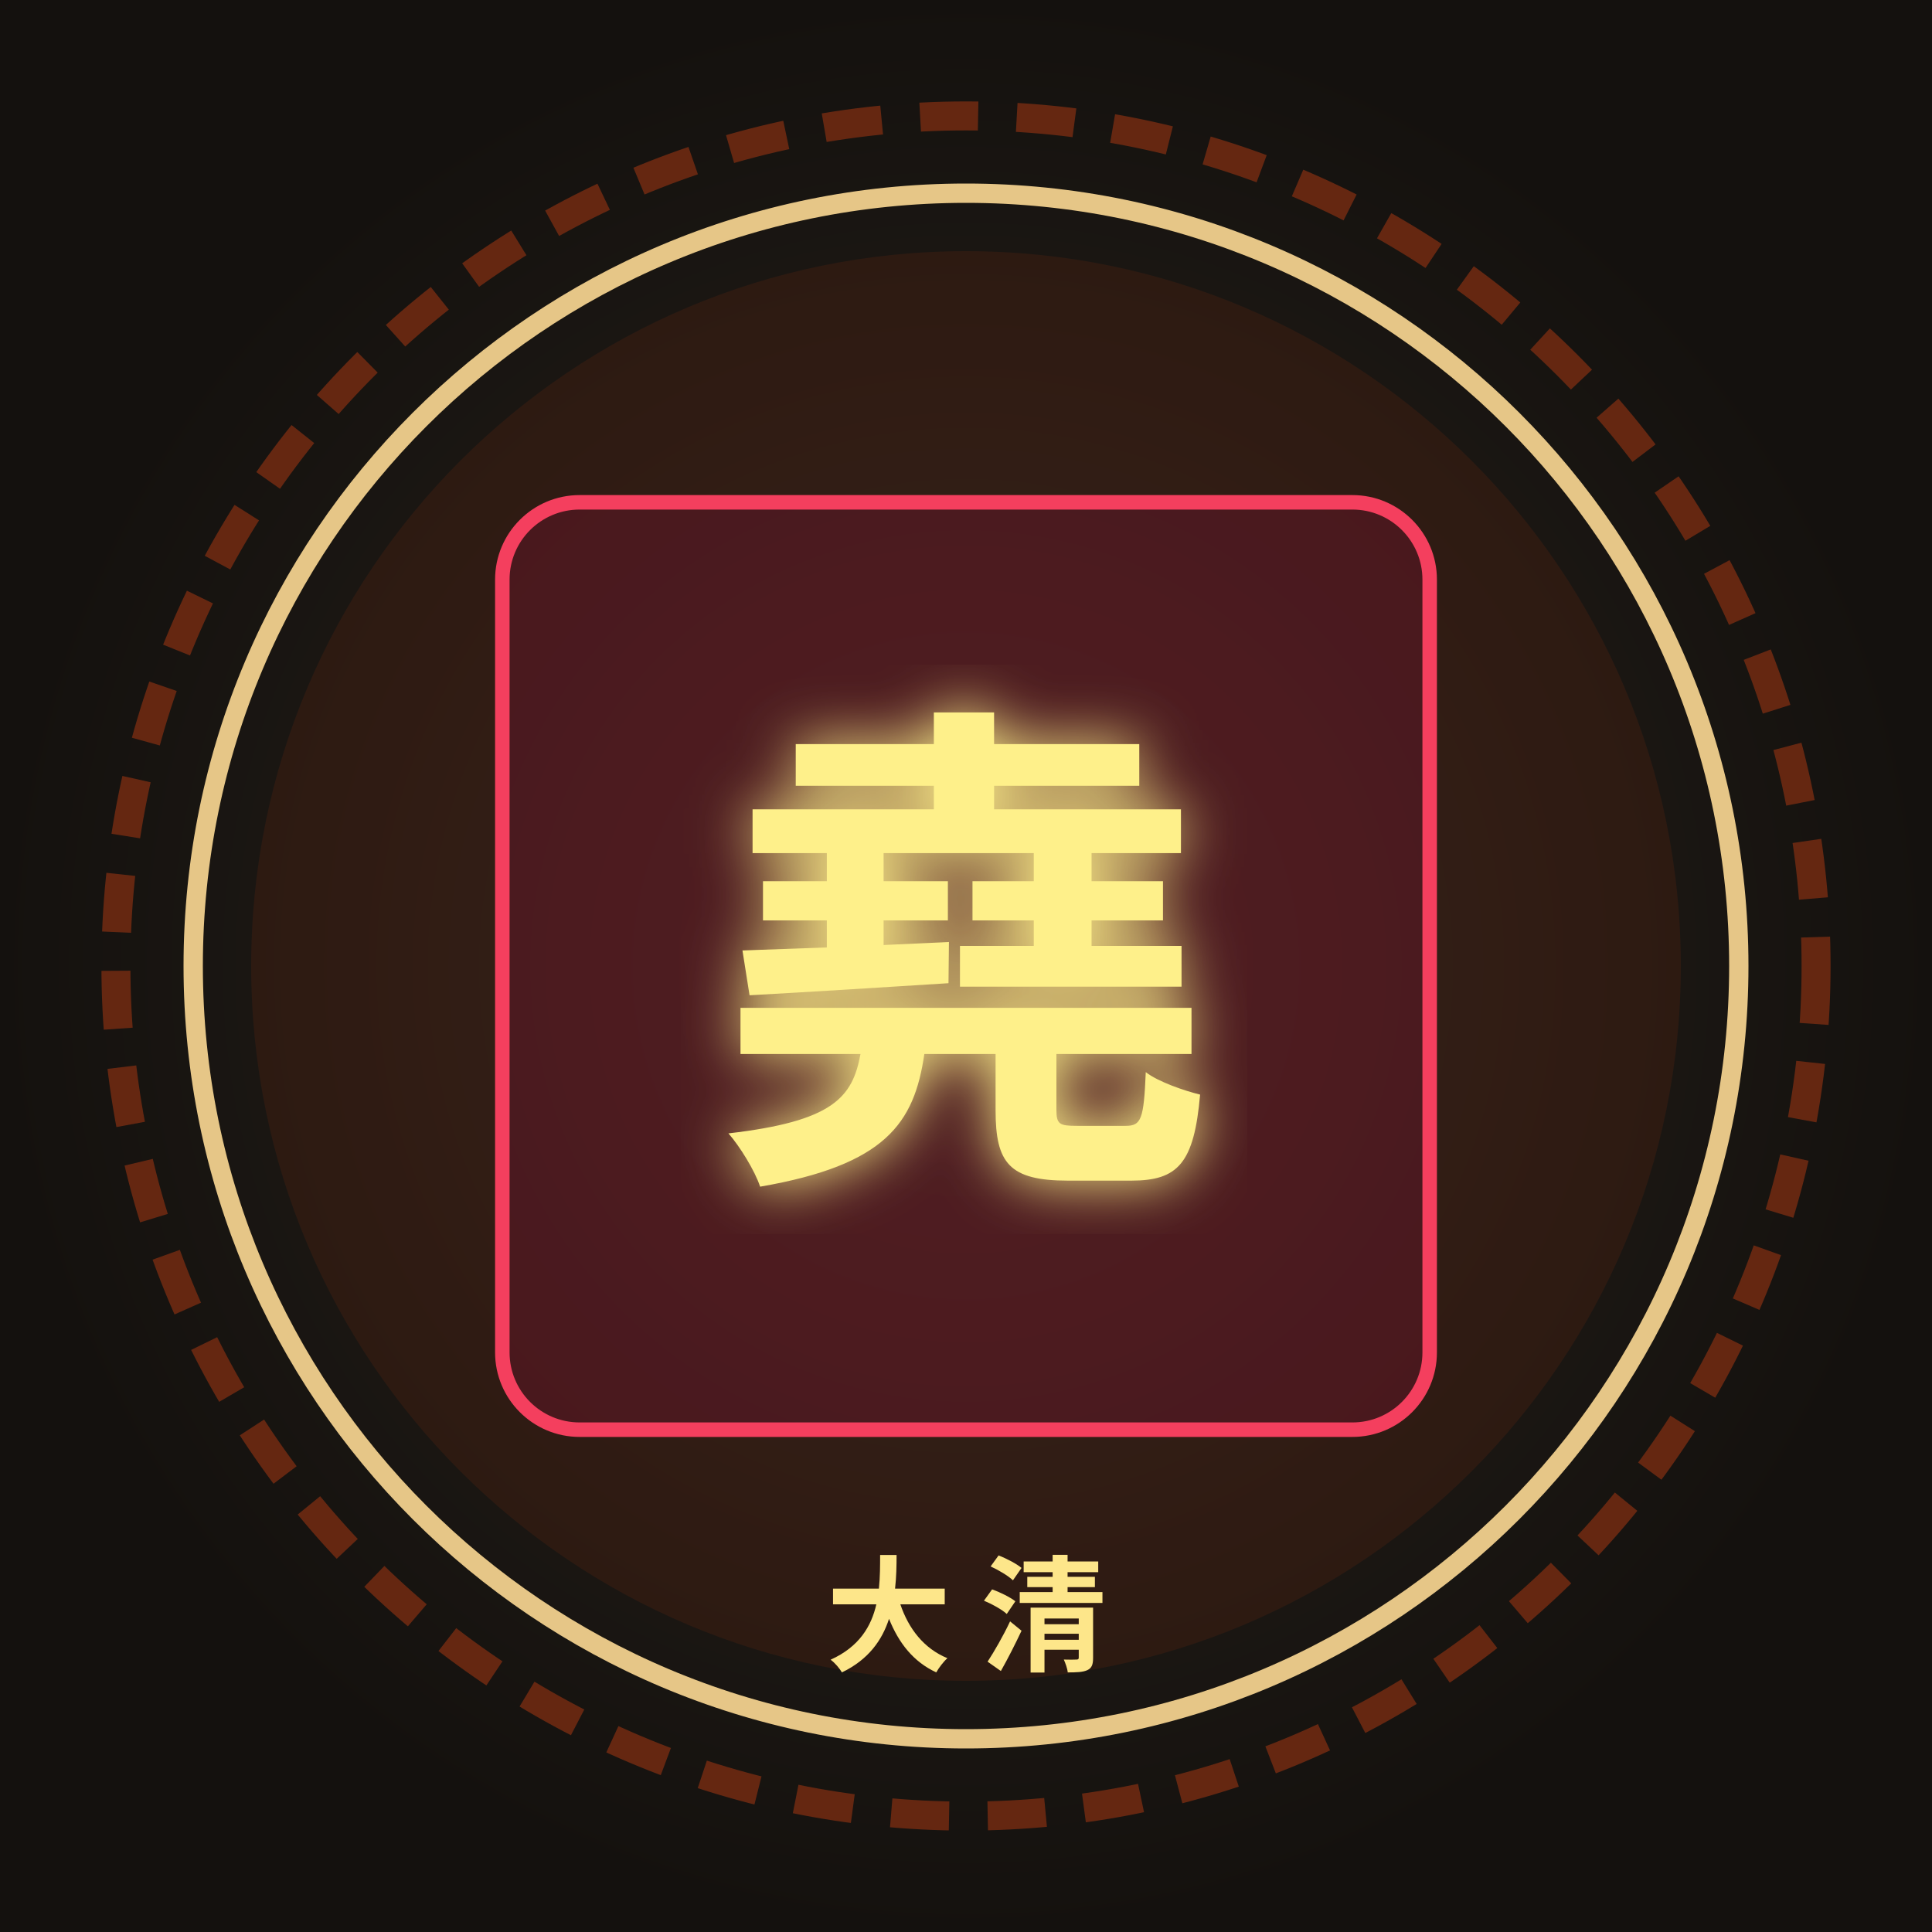
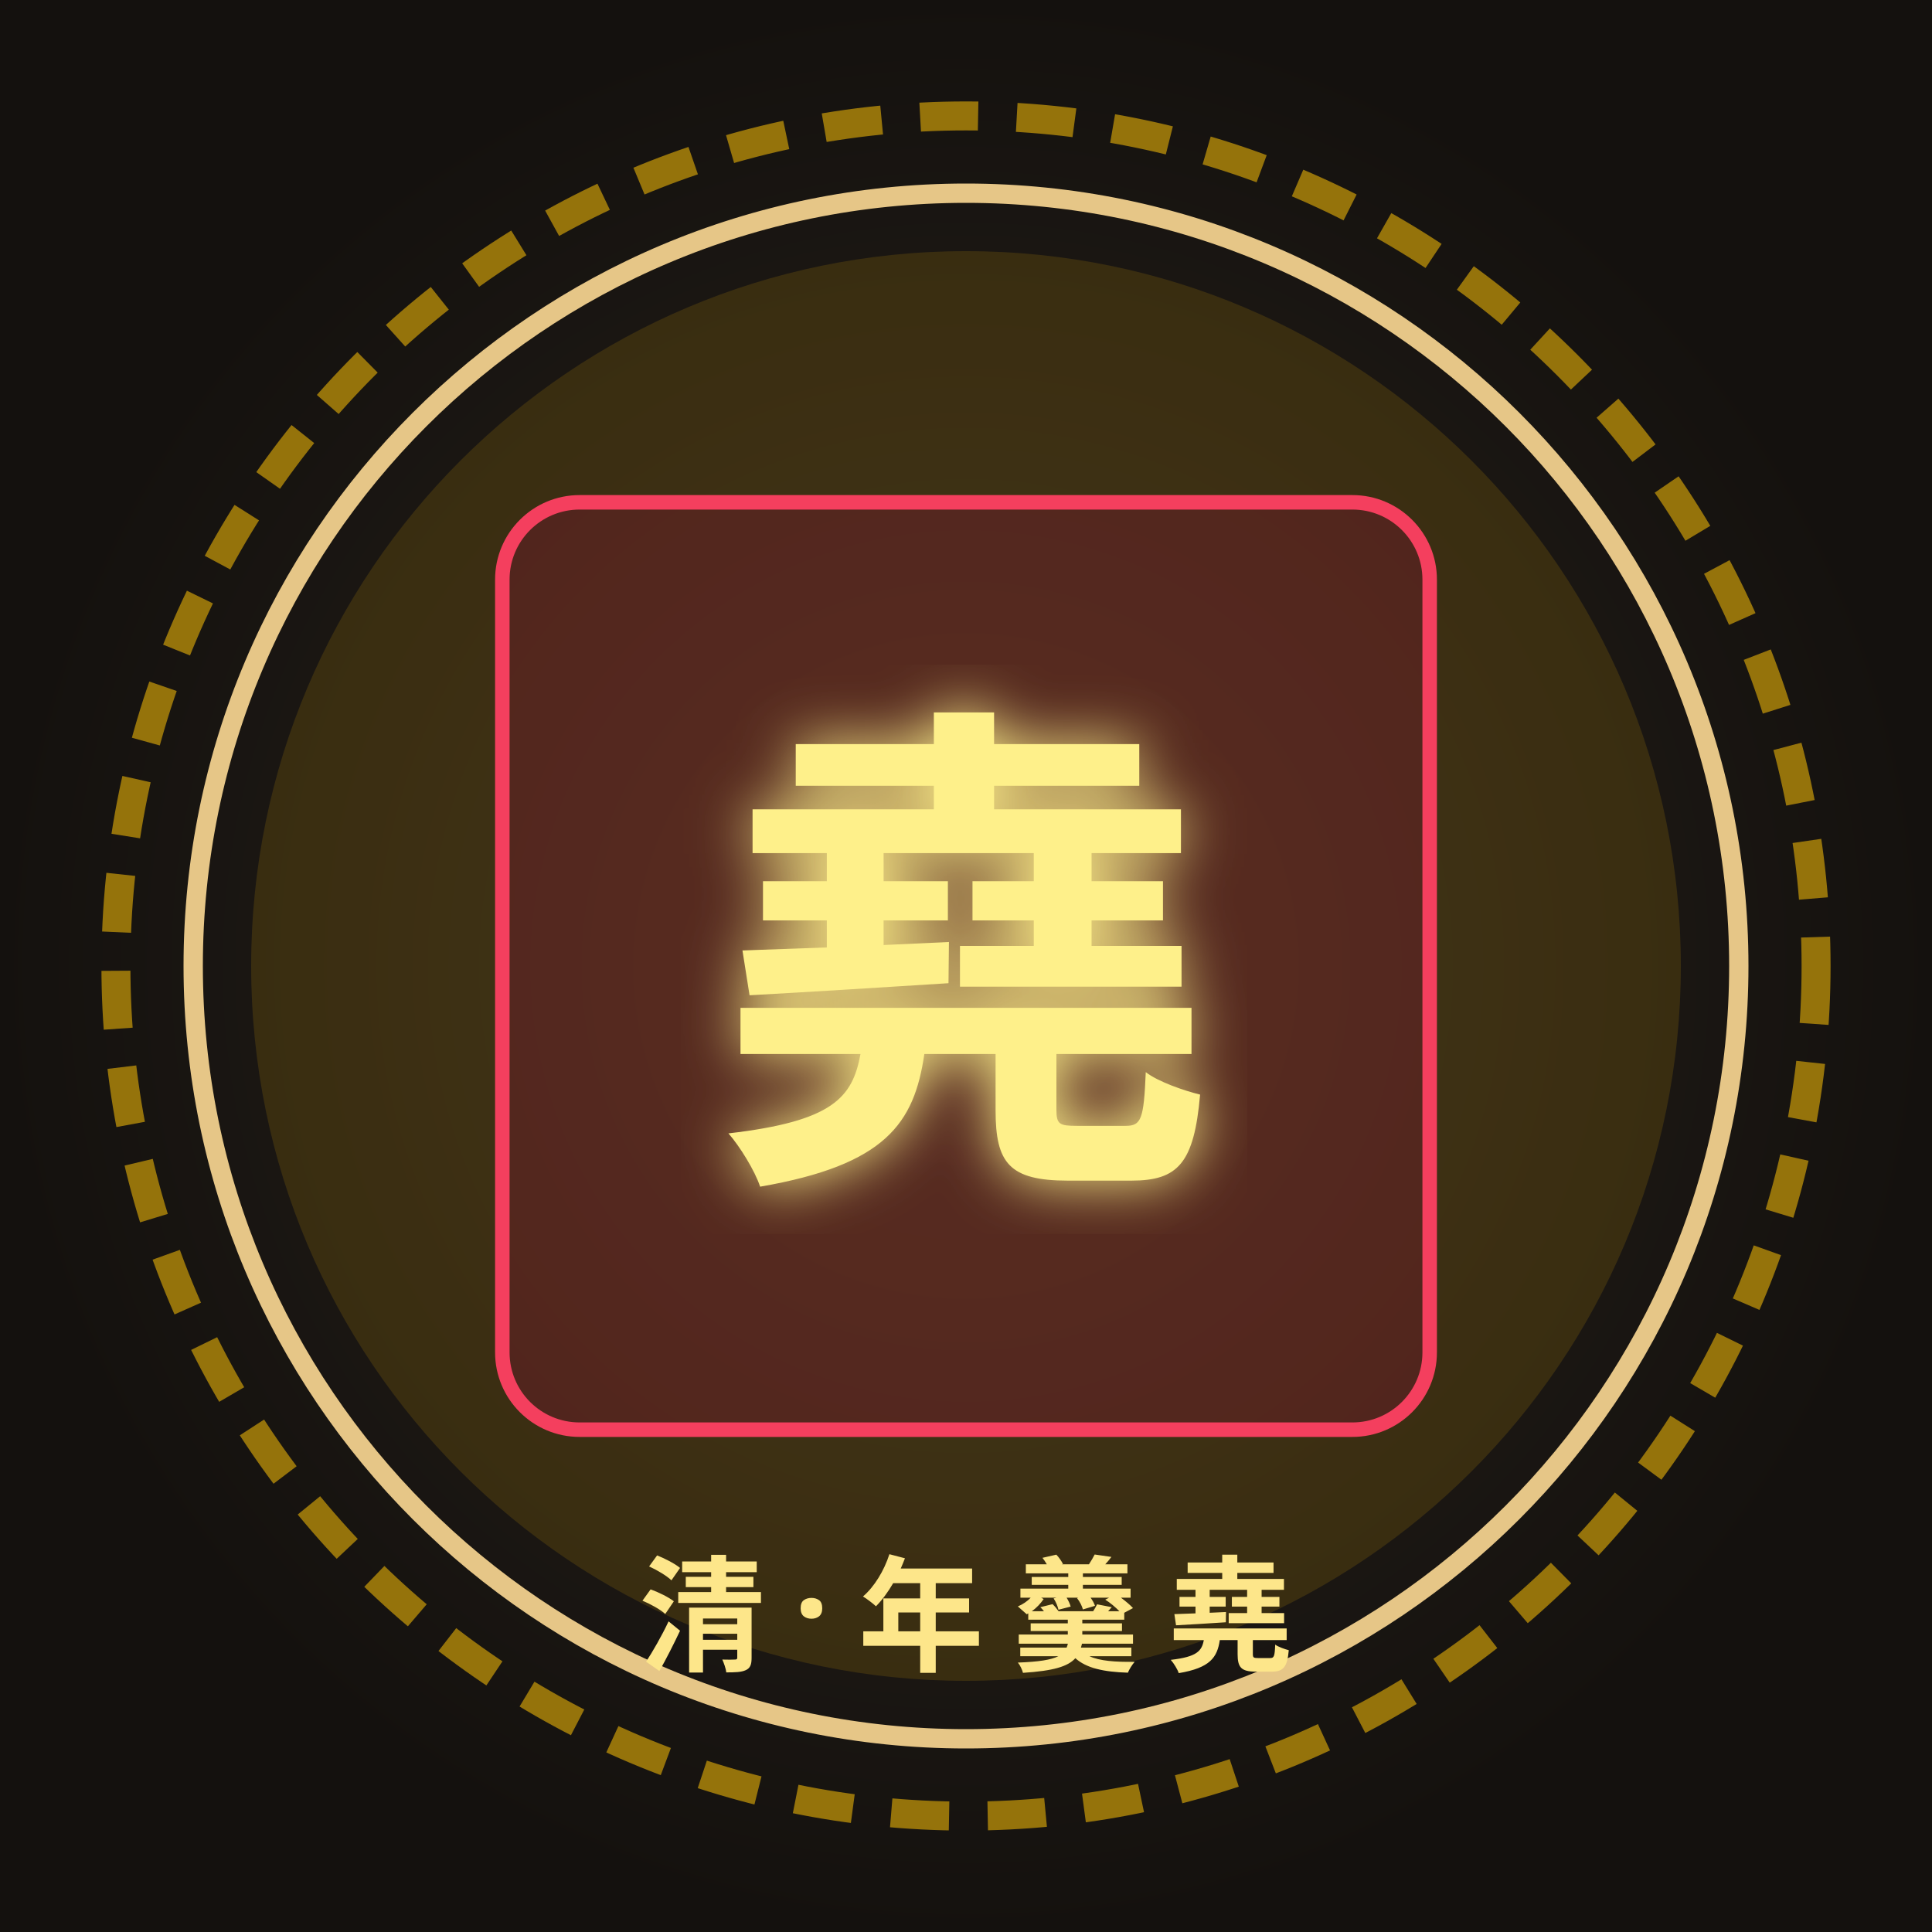
<svg xmlns="http://www.w3.org/2000/svg" viewBox="0 0 200 200" width="200" height="200">
  <defs>
-     <radialGradient id="bgGrad" cx="50%" cy="50%" r="50%">
+     <radialGradient id="bgGrad_清_年羹堯" cx="50%" cy="50%" r="50%">
      <stop offset="0%" stop-color="#2a241e" />
      <stop offset="100%" stop-color="#14110e" />
    </radialGradient>
-     <filter id="glow">
+     <filter id="glow_清_年羹堯">
      <feGaussianBlur stdDeviation="3" result="blur" />
      <feComposite in="SourceGraphic" in2="blur" operator="over" />
    </filter>
  </defs>
-   <rect width="200" height="200" fill="url(#bgGrad)" />
-   <circle cx="100" cy="100" r="88" fill="none" stroke="#9a3412" stroke-width="3" stroke-dasharray="6,4" opacity="0.6" />
+   <rect width="200" height="200" fill="url(#bgGrad_清_年羹堯)" />
+   <circle cx="100" cy="100" r="88" fill="none" stroke="#eab308" stroke-width="3" stroke-dasharray="6,4" opacity="0.6" />
  <circle cx="100" cy="100" r="80" fill="none" stroke="#e6c687" stroke-width="2" />
-   <circle cx="100" cy="100" r="74" fill="#9a3412" fill-opacity="0.15" />
+   <circle cx="100" cy="100" r="74" fill="#eab308" fill-opacity="0.15" />
  <rect x="52" y="52" width="96" height="96" rx="8" fill="#881337" fill-opacity="0.3" stroke="#f43f5e" stroke-width="1.5" />
-   <text x="100" y="118" font-family="'Noto Serif TC', 'Songti TC', serif" font-size="52" font-weight="900" fill="#fef08a" text-anchor="middle" filter="url(#glow)">堯</text>
-   <text x="100" y="172" font-family="'Noto Serif TC', sans-serif" font-size="13" font-weight="bold" fill="#fde68a" text-anchor="middle" letter-spacing="3">大清</text>
+   <text x="100" y="118" font-family="'Noto Serif TC', 'Songti TC', serif" font-size="52" font-weight="900" fill="#fef08a" text-anchor="middle" filter="url(#glow_清_年羹堯)">堯</text>
+   <text x="100" y="172" font-family="'Noto Serif TC', sans-serif" font-size="13" font-weight="bold" fill="#fde68a" text-anchor="middle" letter-spacing="3">清·年羹堯</text>
</svg>
